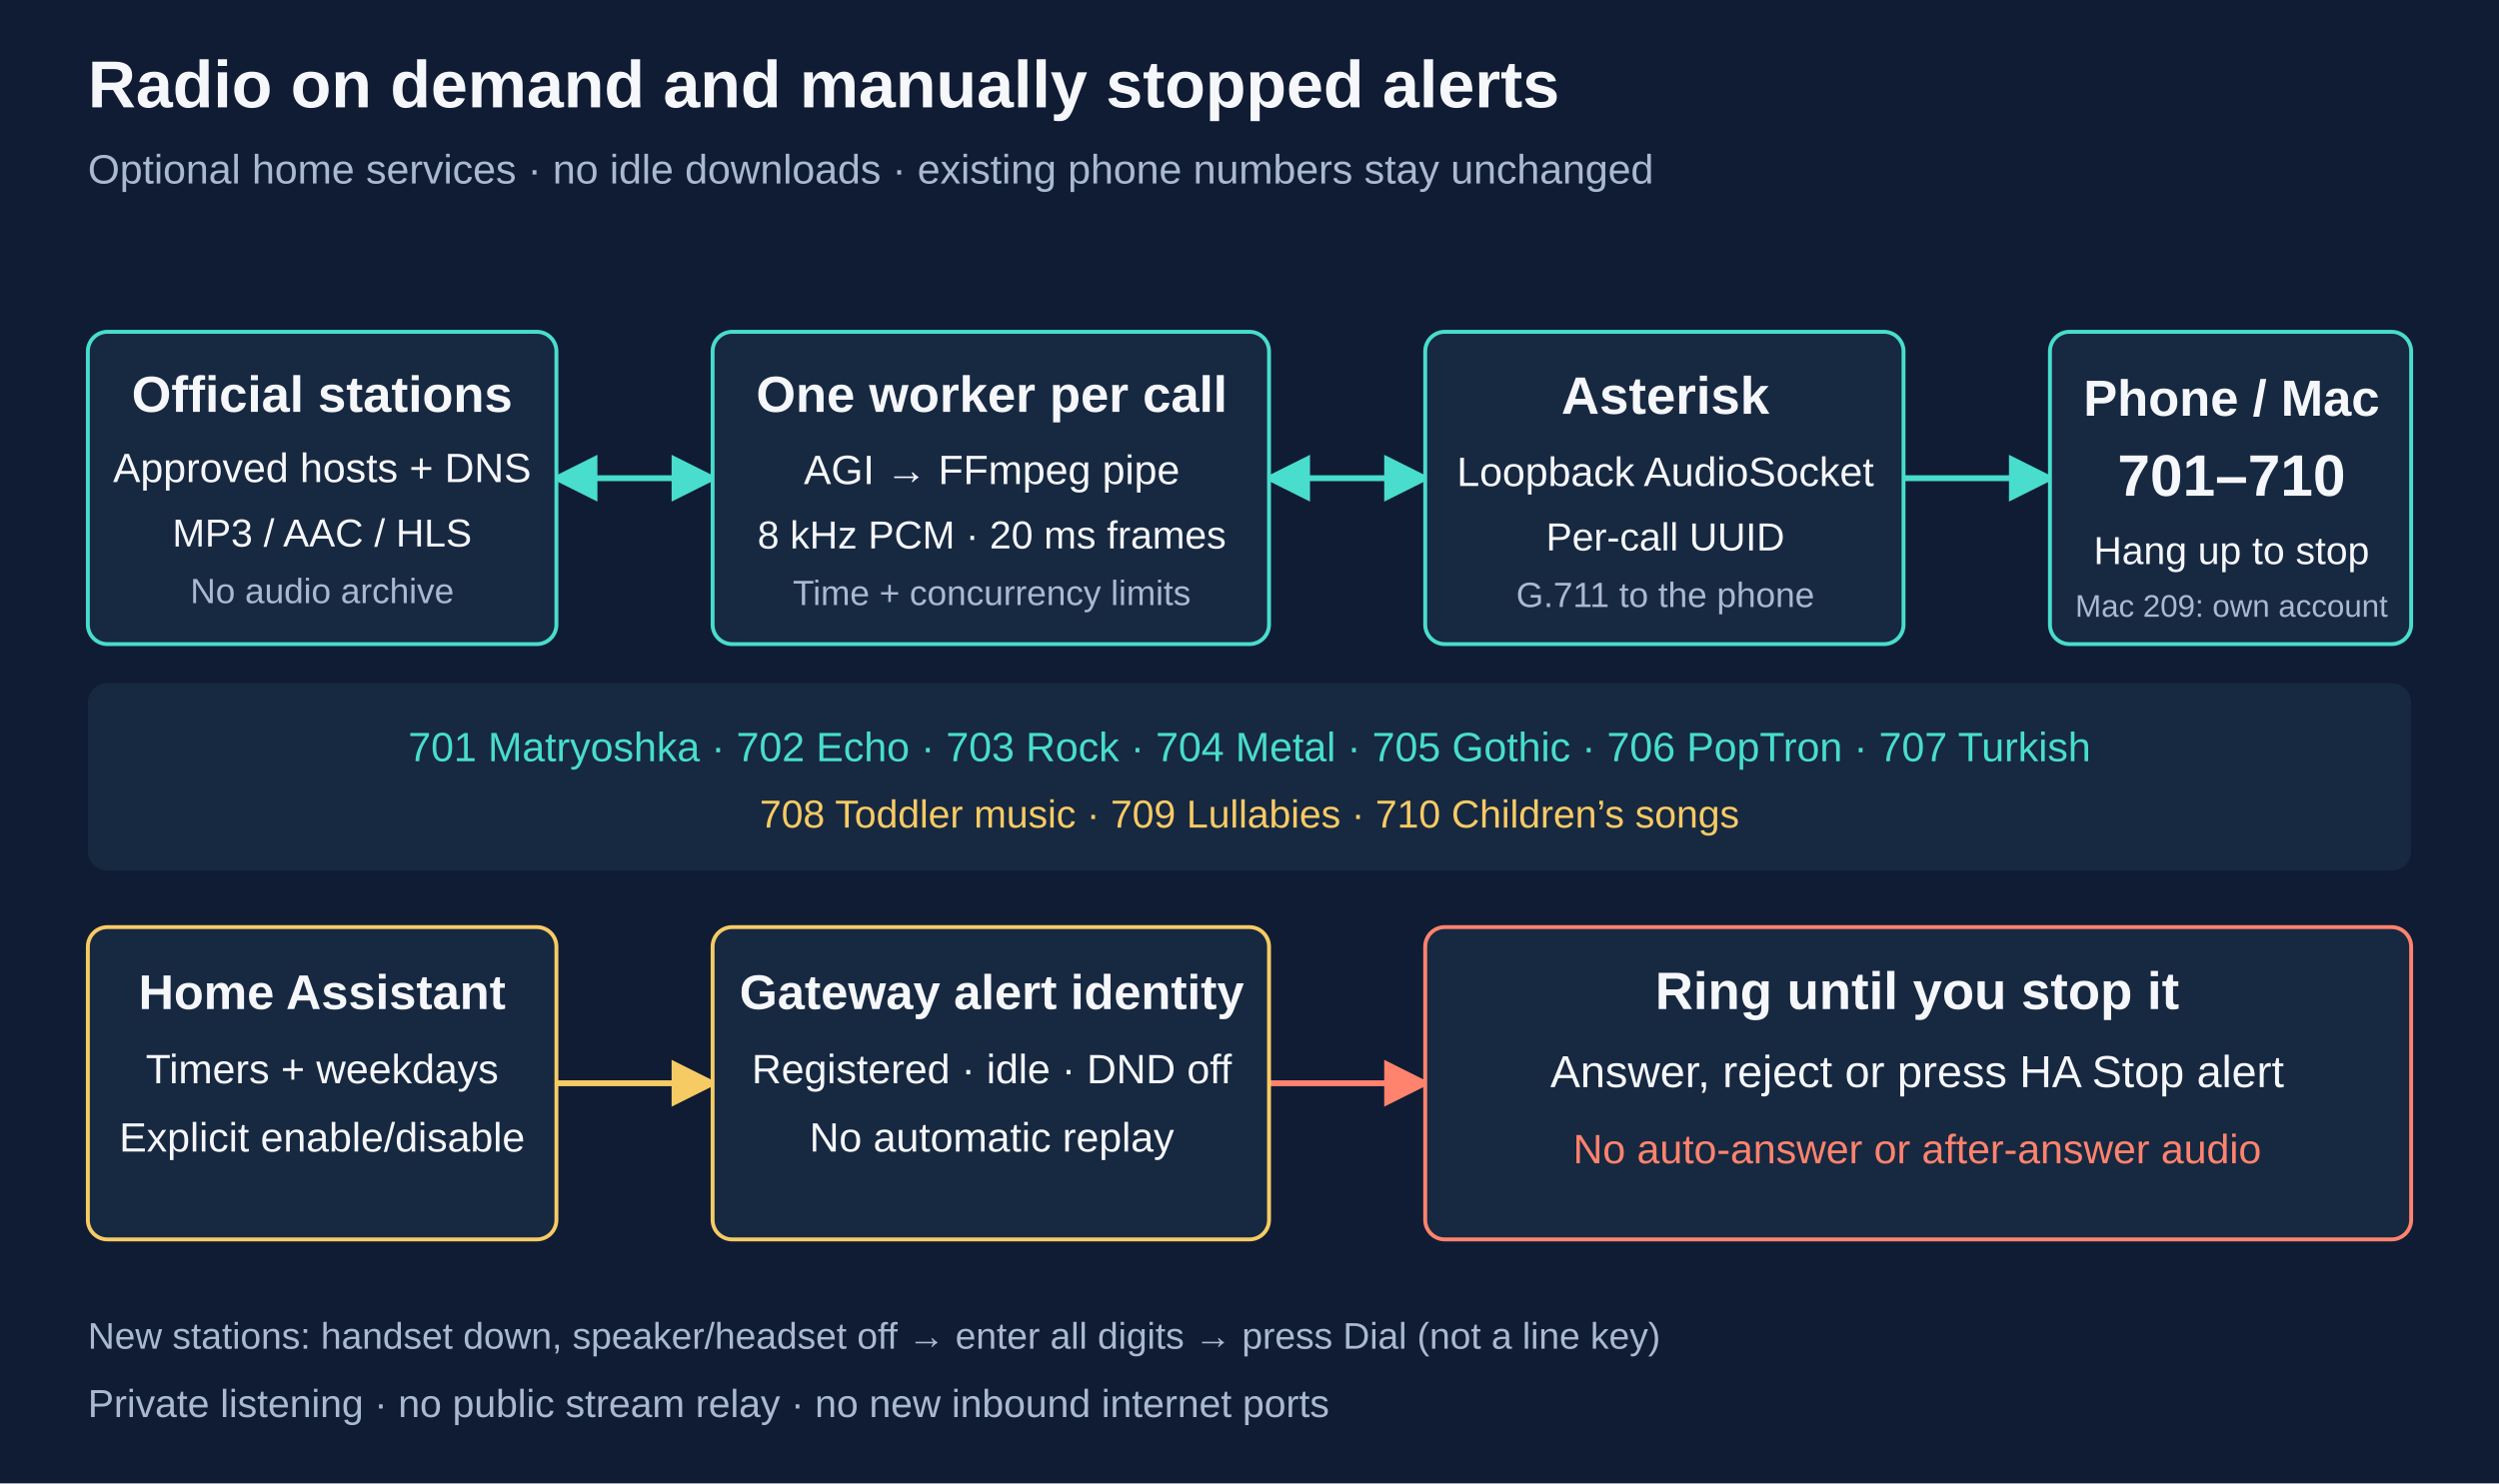
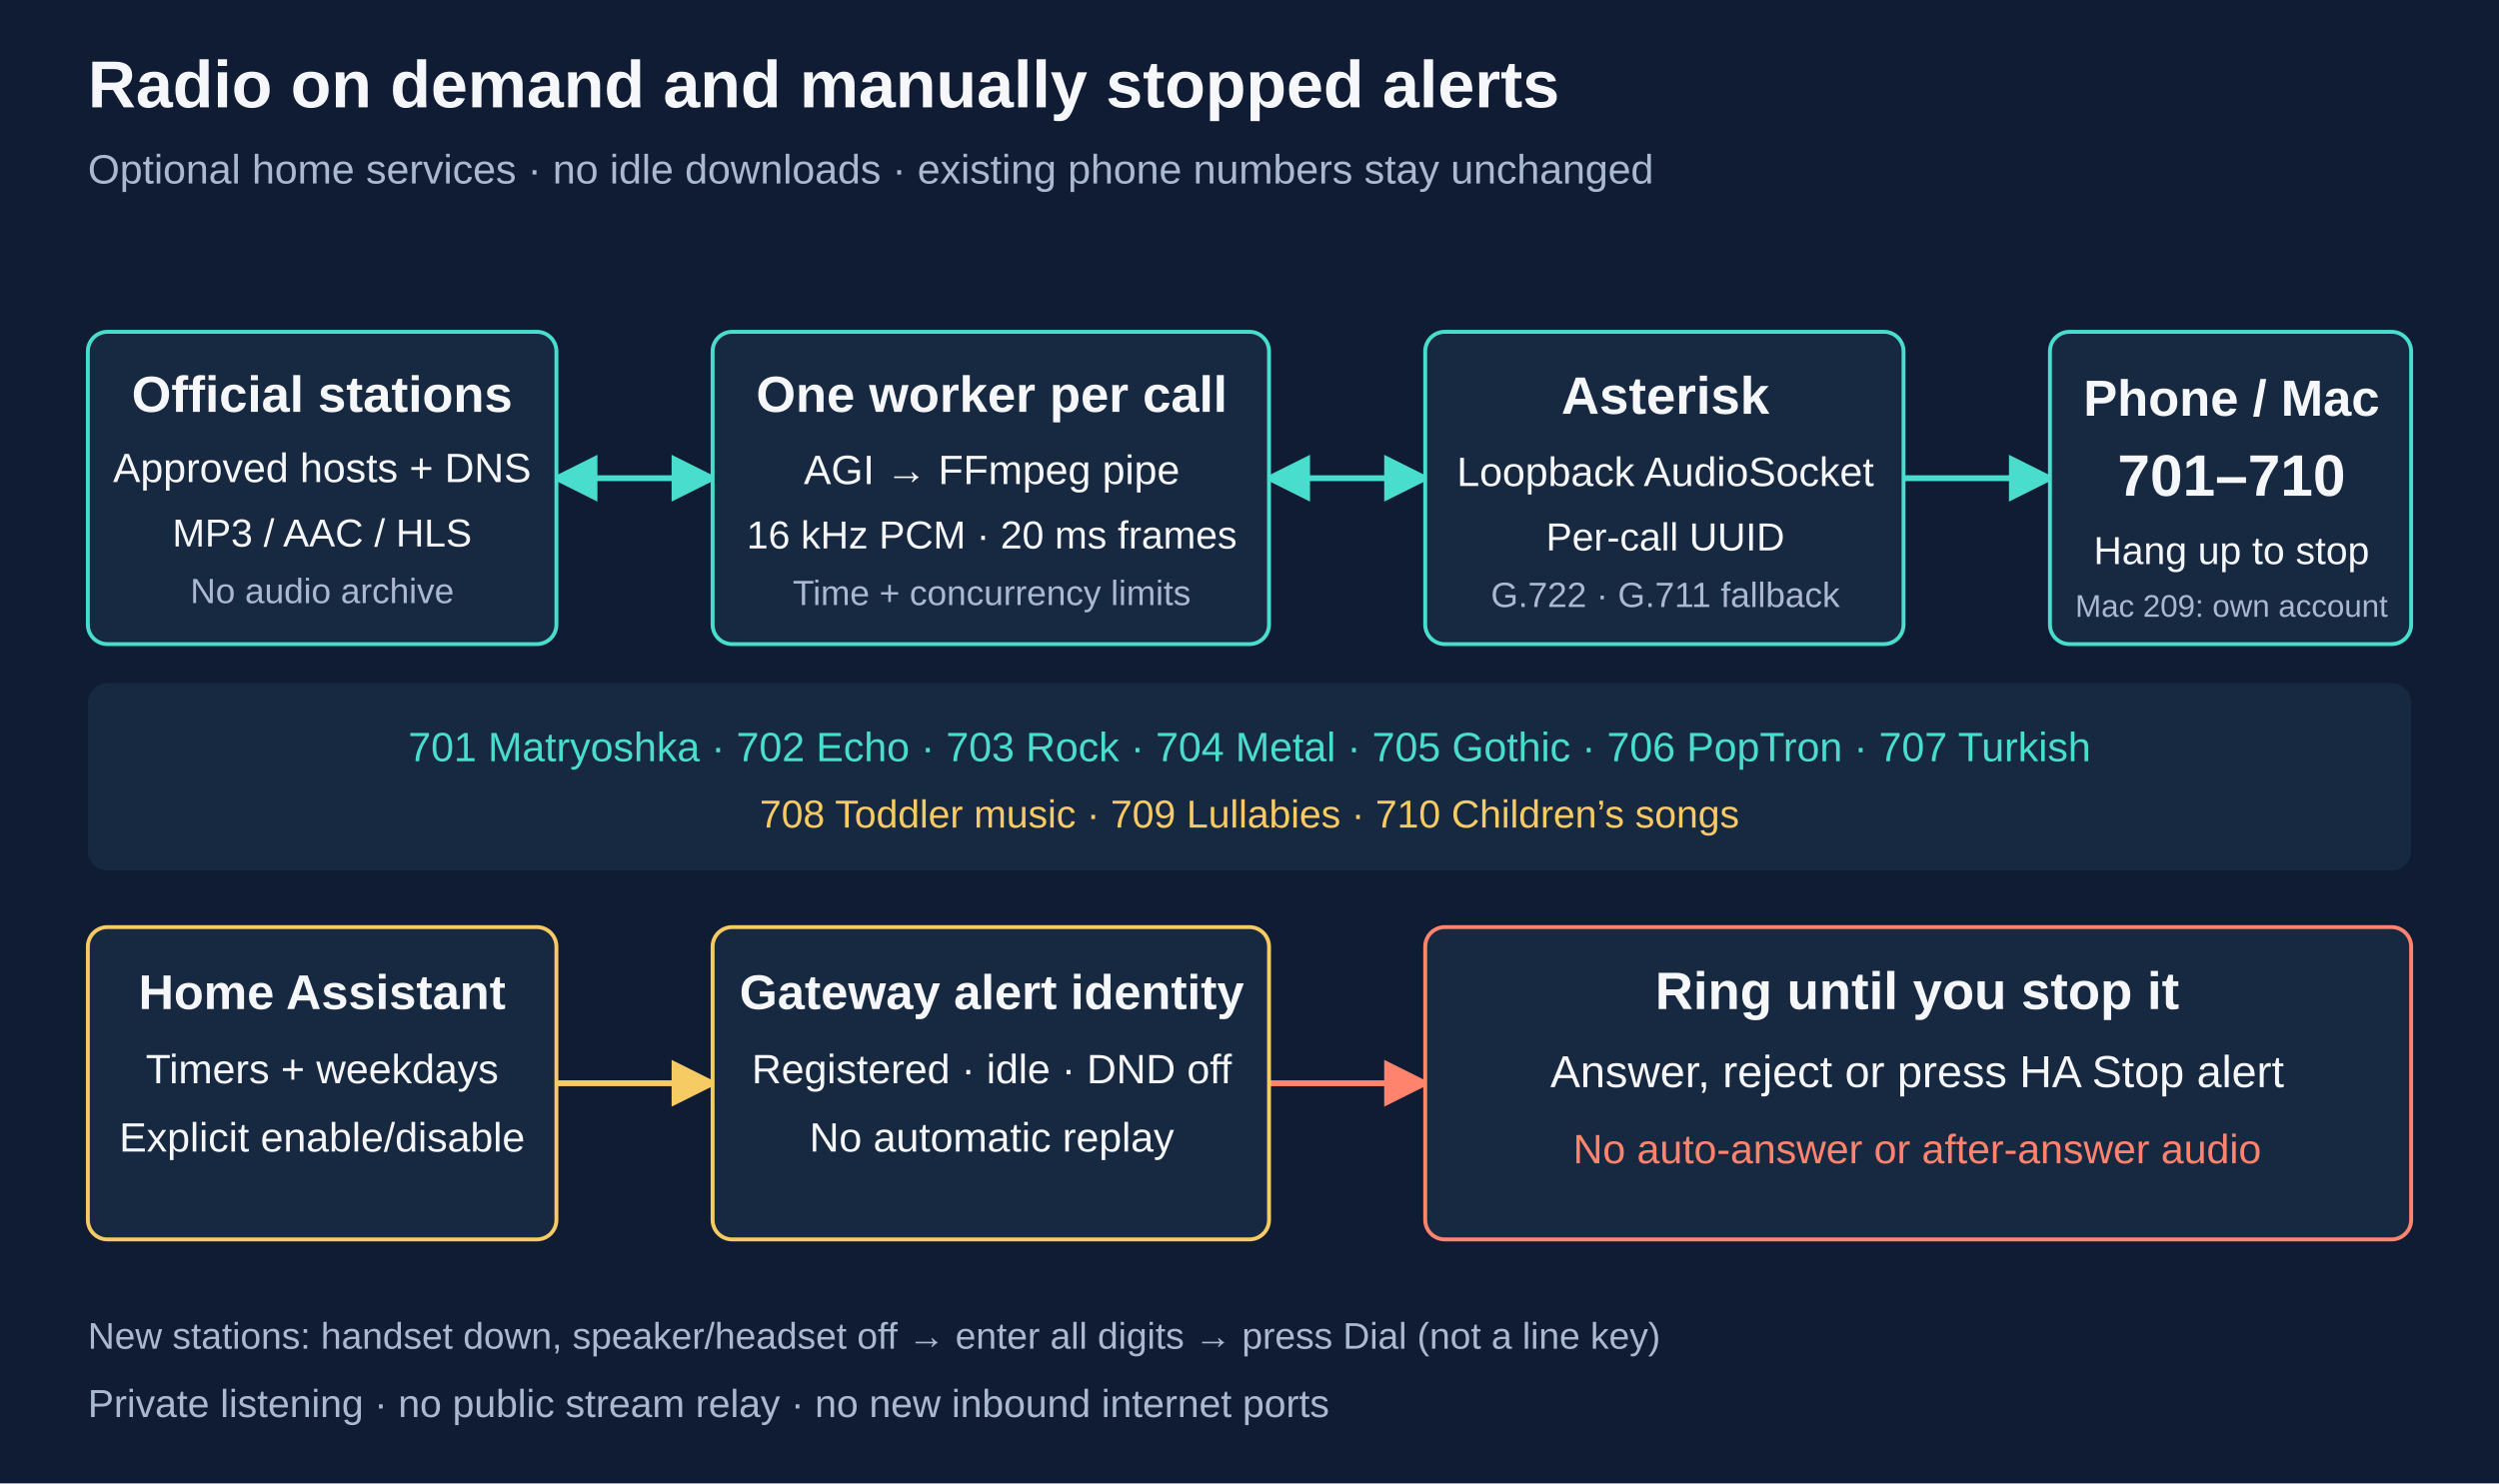
<svg xmlns="http://www.w3.org/2000/svg" viewBox="0 0 1280 760" role="img" aria-labelledby="title desc">
  <defs>
    <marker id="teal" markerWidth="8" markerHeight="8" refX="7" refY="4" orient="auto-start-reverse">
      <path d="M0,0 L8,4 L0,8" fill="#48DDCC" />
    </marker>
    <marker id="gold" markerWidth="8" markerHeight="8" refX="7" refY="4" orient="auto-start-reverse">
      <path d="M0,0 L8,4 L0,8" fill="#F7CB64" />
    </marker>
    <marker id="coral" markerWidth="8" markerHeight="8" refX="7" refY="4" orient="auto-start-reverse">
      <path d="M0,0 L8,4 L0,8" fill="#FF836D" />
    </marker>
  </defs>
  <rect width="1280" height="760" fill="#101C34" />
  <g font-family="Arial, sans-serif">
    <text x="45" y="55" font-size="34" font-weight="700" fill="#F5F7FB">Radio on demand and manually stopped alerts</text>
    <text x="45" y="94" font-size="21" fill="#AAB9D0">Optional home services · no idle downloads · existing phone numbers stay unchanged</text>
    <g fill="none" stroke-width="3">
      <path d="M285,245 H365" stroke="#48DDCC" marker-start="url(#teal)" marker-end="url(#teal)" />
      <path d="M650,245 H730" stroke="#48DDCC" marker-start="url(#teal)" marker-end="url(#teal)" />
      <path d="M975,245 H1050" stroke="#48DDCC" marker-end="url(#teal)" />
      <path d="M285,555 H365" stroke="#F7CB64" marker-end="url(#gold)" />
      <path d="M650,555 H730" stroke="#FF836D" marker-end="url(#coral)" />
    </g>
    <g fill="#172841" stroke="#48DDCC" stroke-width="2">
      <rect x="45" y="170" width="240" height="160" rx="10" />
      <rect x="365" y="170" width="285" height="160" rx="10" />
      <rect x="730" y="170" width="245" height="160" rx="10" />
      <rect x="1050" y="170" width="185" height="160" rx="10" />
    </g>
    <g text-anchor="middle" fill="#F5F7FB">
      <text x="165" y="211" font-size="26" font-weight="600">Official stations</text>
      <text x="165" y="247" font-size="21">Approved hosts + DNS</text>
      <text x="165" y="280" font-size="20">MP3 / AAC / HLS</text>
      <text x="165" y="309" font-size="18" fill="#AAB9D0">No audio archive</text>
      <text x="508" y="211" font-size="26" font-weight="600">One worker per call</text>
      <text x="508" y="248" font-size="21">AGI → FFmpeg pipe</text>
-       <text x="508" y="281" font-size="20">8 kHz PCM · 20 ms frames</text>
+       <text x="508" y="281" font-size="20">16 kHz PCM · 20 ms frames</text>
      <text x="508" y="310" font-size="18" fill="#AAB9D0">Time + concurrency limits</text>
      <text x="853" y="212" font-size="27" font-weight="600">Asterisk</text>
      <text x="853" y="249" font-size="21">Loopback AudioSocket</text>
      <text x="853" y="282" font-size="20">Per-call UUID</text>
-       <text x="853" y="311" font-size="18" fill="#AAB9D0">G.711 to the phone</text>
+       <text x="853" y="311" font-size="18" fill="#AAB9D0">G.722 · G.711 fallback</text>
      <text x="1143" y="213" font-size="26" font-weight="600">Phone / Mac</text>
      <text x="1143" y="254" font-size="30" font-weight="700">701–710</text>
      <text x="1143" y="289" font-size="20">Hang up to stop</text>
      <text x="1143" y="316" font-size="16" fill="#AAB9D0">Mac 209: own account</text>
    </g>
    <rect x="45" y="350" width="1190" height="96" rx="10" fill="#172841" />
    <text x="640" y="390" text-anchor="middle" font-size="21" fill="#48DDCC">701 Matryoshka · 702 Echo · 703 Rock · 704 Metal · 705 Gothic · 706 PopTron · 707 Turkish</text>
    <text x="640" y="424" text-anchor="middle" font-size="20" fill="#F7CB64">708 Toddler music · 709 Lullabies · 710 Children’s songs</text>
    <g fill="#172841" stroke="#F7CB64" stroke-width="2">
      <rect x="45" y="475" width="240" height="160" rx="10" />
      <rect x="365" y="475" width="285" height="160" rx="10" />
    </g>
    <rect x="730" y="475" width="505" height="160" rx="10" fill="#172841" stroke="#FF836D" stroke-width="2" />
    <g text-anchor="middle" fill="#F5F7FB">
      <text x="165" y="517" font-size="25" font-weight="600">Home Assistant</text>
      <text x="165" y="555" font-size="21">Timers + weekdays</text>
      <text x="165" y="590" font-size="21">Explicit enable/disable</text>
      <text x="508" y="517" font-size="25" font-weight="600">Gateway alert identity</text>
      <text x="508" y="555" font-size="21">Registered · idle · DND off</text>
      <text x="508" y="590" font-size="21">No automatic replay</text>
      <text x="982" y="517" font-size="27" font-weight="600">Ring until you stop it</text>
      <text x="982" y="557" font-size="23">Answer, reject or press HA Stop alert</text>
      <text x="982" y="596" font-size="21" fill="#FF836D">No auto-answer or after-answer audio</text>
    </g>
    <text x="45" y="691" font-size="19" fill="#AAB9D0">New stations: handset down, speaker/headset off → enter all digits → press Dial (not a line key)</text>
    <text x="45" y="726" font-size="20" fill="#AAB9D0">Private listening · no public stream relay · no new inbound internet ports</text>
  </g>
</svg>
